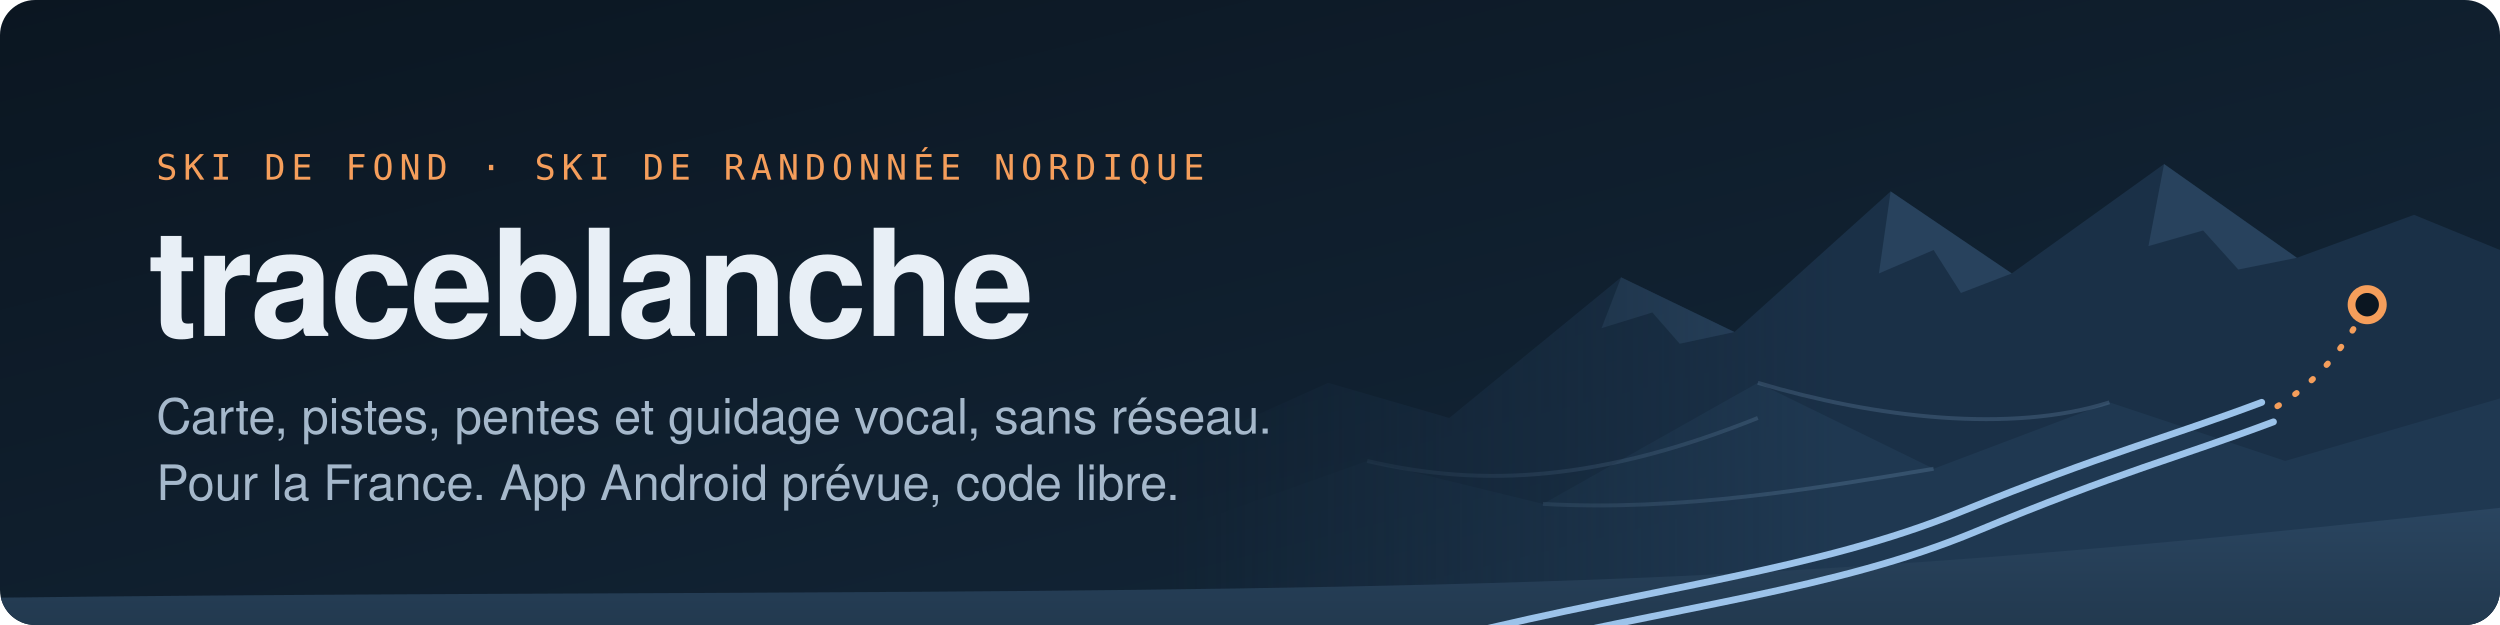
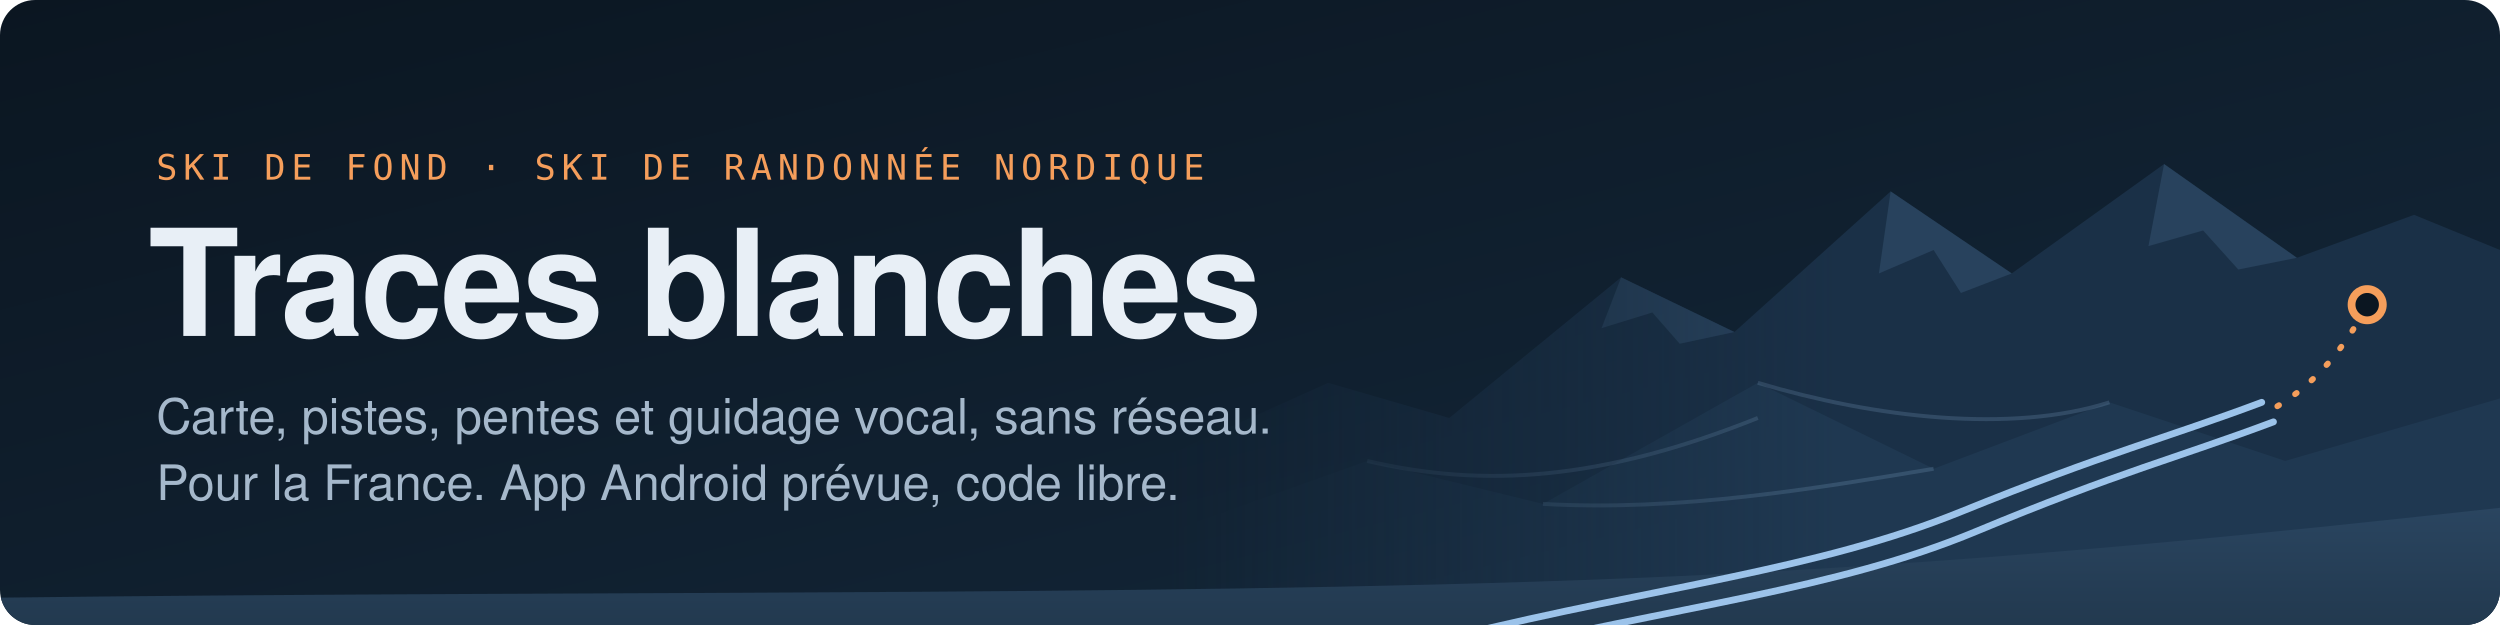
<svg xmlns="http://www.w3.org/2000/svg" width="1280" height="320" viewBox="0 0 1280 320">
  <defs>
    <linearGradient id="sky" x1="0" y1="0" x2="1" y2="1">
      <stop offset="0" stop-color="#0b1621" />
      <stop offset="1" stop-color="#14283b" />
    </linearGradient>
    <linearGradient id="snow" x1="0" y1="0" x2="0" y2="1">
      <stop offset="0" stop-color="#2a4560" />
      <stop offset="1" stop-color="#22394f" />
    </linearGradient>
    <linearGradient id="fadeL" x1="0" y1="0" x2="1" y2="0">
      <stop offset="0" stop-color="#fff" stop-opacity="0" />
      <stop offset="0.5" stop-color="#fff" stop-opacity="1" />
    </linearGradient>
    <mask id="m" maskUnits="userSpaceOnUse" x="0" y="0" width="1280" height="320">
      <rect x="600" width="680" height="320" fill="url(#fadeL)" />
    </mask>
    <clipPath id="c">
      <rect width="1280" height="320" rx="18" />
    </clipPath>
  </defs>
  <g clip-path="url(#c)">
    <rect width="1280" height="320" fill="url(#sky)" />
    <g mask="url(#m)">
      <path d="M560,250 L680,196 L742,214 L830,142 L888,170 L968,98 L1030,140 L1108,84 L1176,132 L1236,110 L1280,128 V320 H560 Z" fill="#1a3047" />
      <path d="M968,98 L1030,140 L1004,150 L990,128 L962,140 Z M1108,84 L1176,132 L1146,138 L1128,118 L1100,126 Z M830,142 L888,170 L860,176 L846,160 L820,168 Z" fill="#2a4560" opacity="0.85" />
      <path d="M560,286 L700,236 L790,258 L900,196 L990,240 L1080,206 L1170,236 L1280,204 V320 H560 Z" fill="#1f3851" />
      <g fill="none" stroke="#9cc3ea" stroke-opacity="0.18" stroke-width="2">
        <path d="M700,236 C 760,250 820,246 900,214" />
        <path d="M790,258 C 860,262 930,250 990,240" />
        <path d="M900,196 C 960,214 1030,222 1080,206" />
      </g>
    </g>
    <path d="M0,320 V306 C 320,302 640,306 880,294 C 1040,286 1170,272 1280,260 V320 Z" fill="url(#snow)" />
    <g fill="none" stroke="#9cc3ea" stroke-width="3.5" stroke-linecap="round">
      <path d="M744,326 C 850,300 930,292 1004,262 S 1110,224 1158,206" />
      <path d="M752,336 C 860,310 940,302 1012,272 S 1116,234 1164,216" />
    </g>
    <g fill="none" stroke="#f59e5b" stroke-width="3" stroke-linecap="round" stroke-dasharray="1 10">
      <path d="M1166,208 C 1186,196 1200,178 1210,160" />
    </g>
    <circle cx="1212" cy="156" r="8" fill="#0b1621" stroke="#f59e5b" stroke-width="4" />
  </g>
  <g font-family="ui-monospace, SFMono-Regular, Menlo, Consolas, monospace">
    <text x="80" y="92" font-size="18" letter-spacing="3" fill="#f59e5b">SKI DE FOND · SKI DE RANDONNÉE NORDIQUE</text>
  </g>
  <g font-family="system-ui, -apple-system, 'Segoe UI', Helvetica, Arial, sans-serif">
-     <text x="76" y="172" font-size="76" font-weight="700" fill="#e8eff6" letter-spacing="-1.5">traceblanche</text>
+     <text x="76" y="172" font-size="76" font-weight="700" fill="#e8eff6" letter-spacing="-1.5">Traces blanches</text>
    <text x="80" y="222" font-size="25" fill="#a5b8cb">Carte, pistes, pentes et guidage vocal, sans réseau.</text>
    <text x="80" y="256" font-size="25" fill="#a5b8cb">Pour la France. App Android prévue, code libre.</text>
  </g>
</svg>
